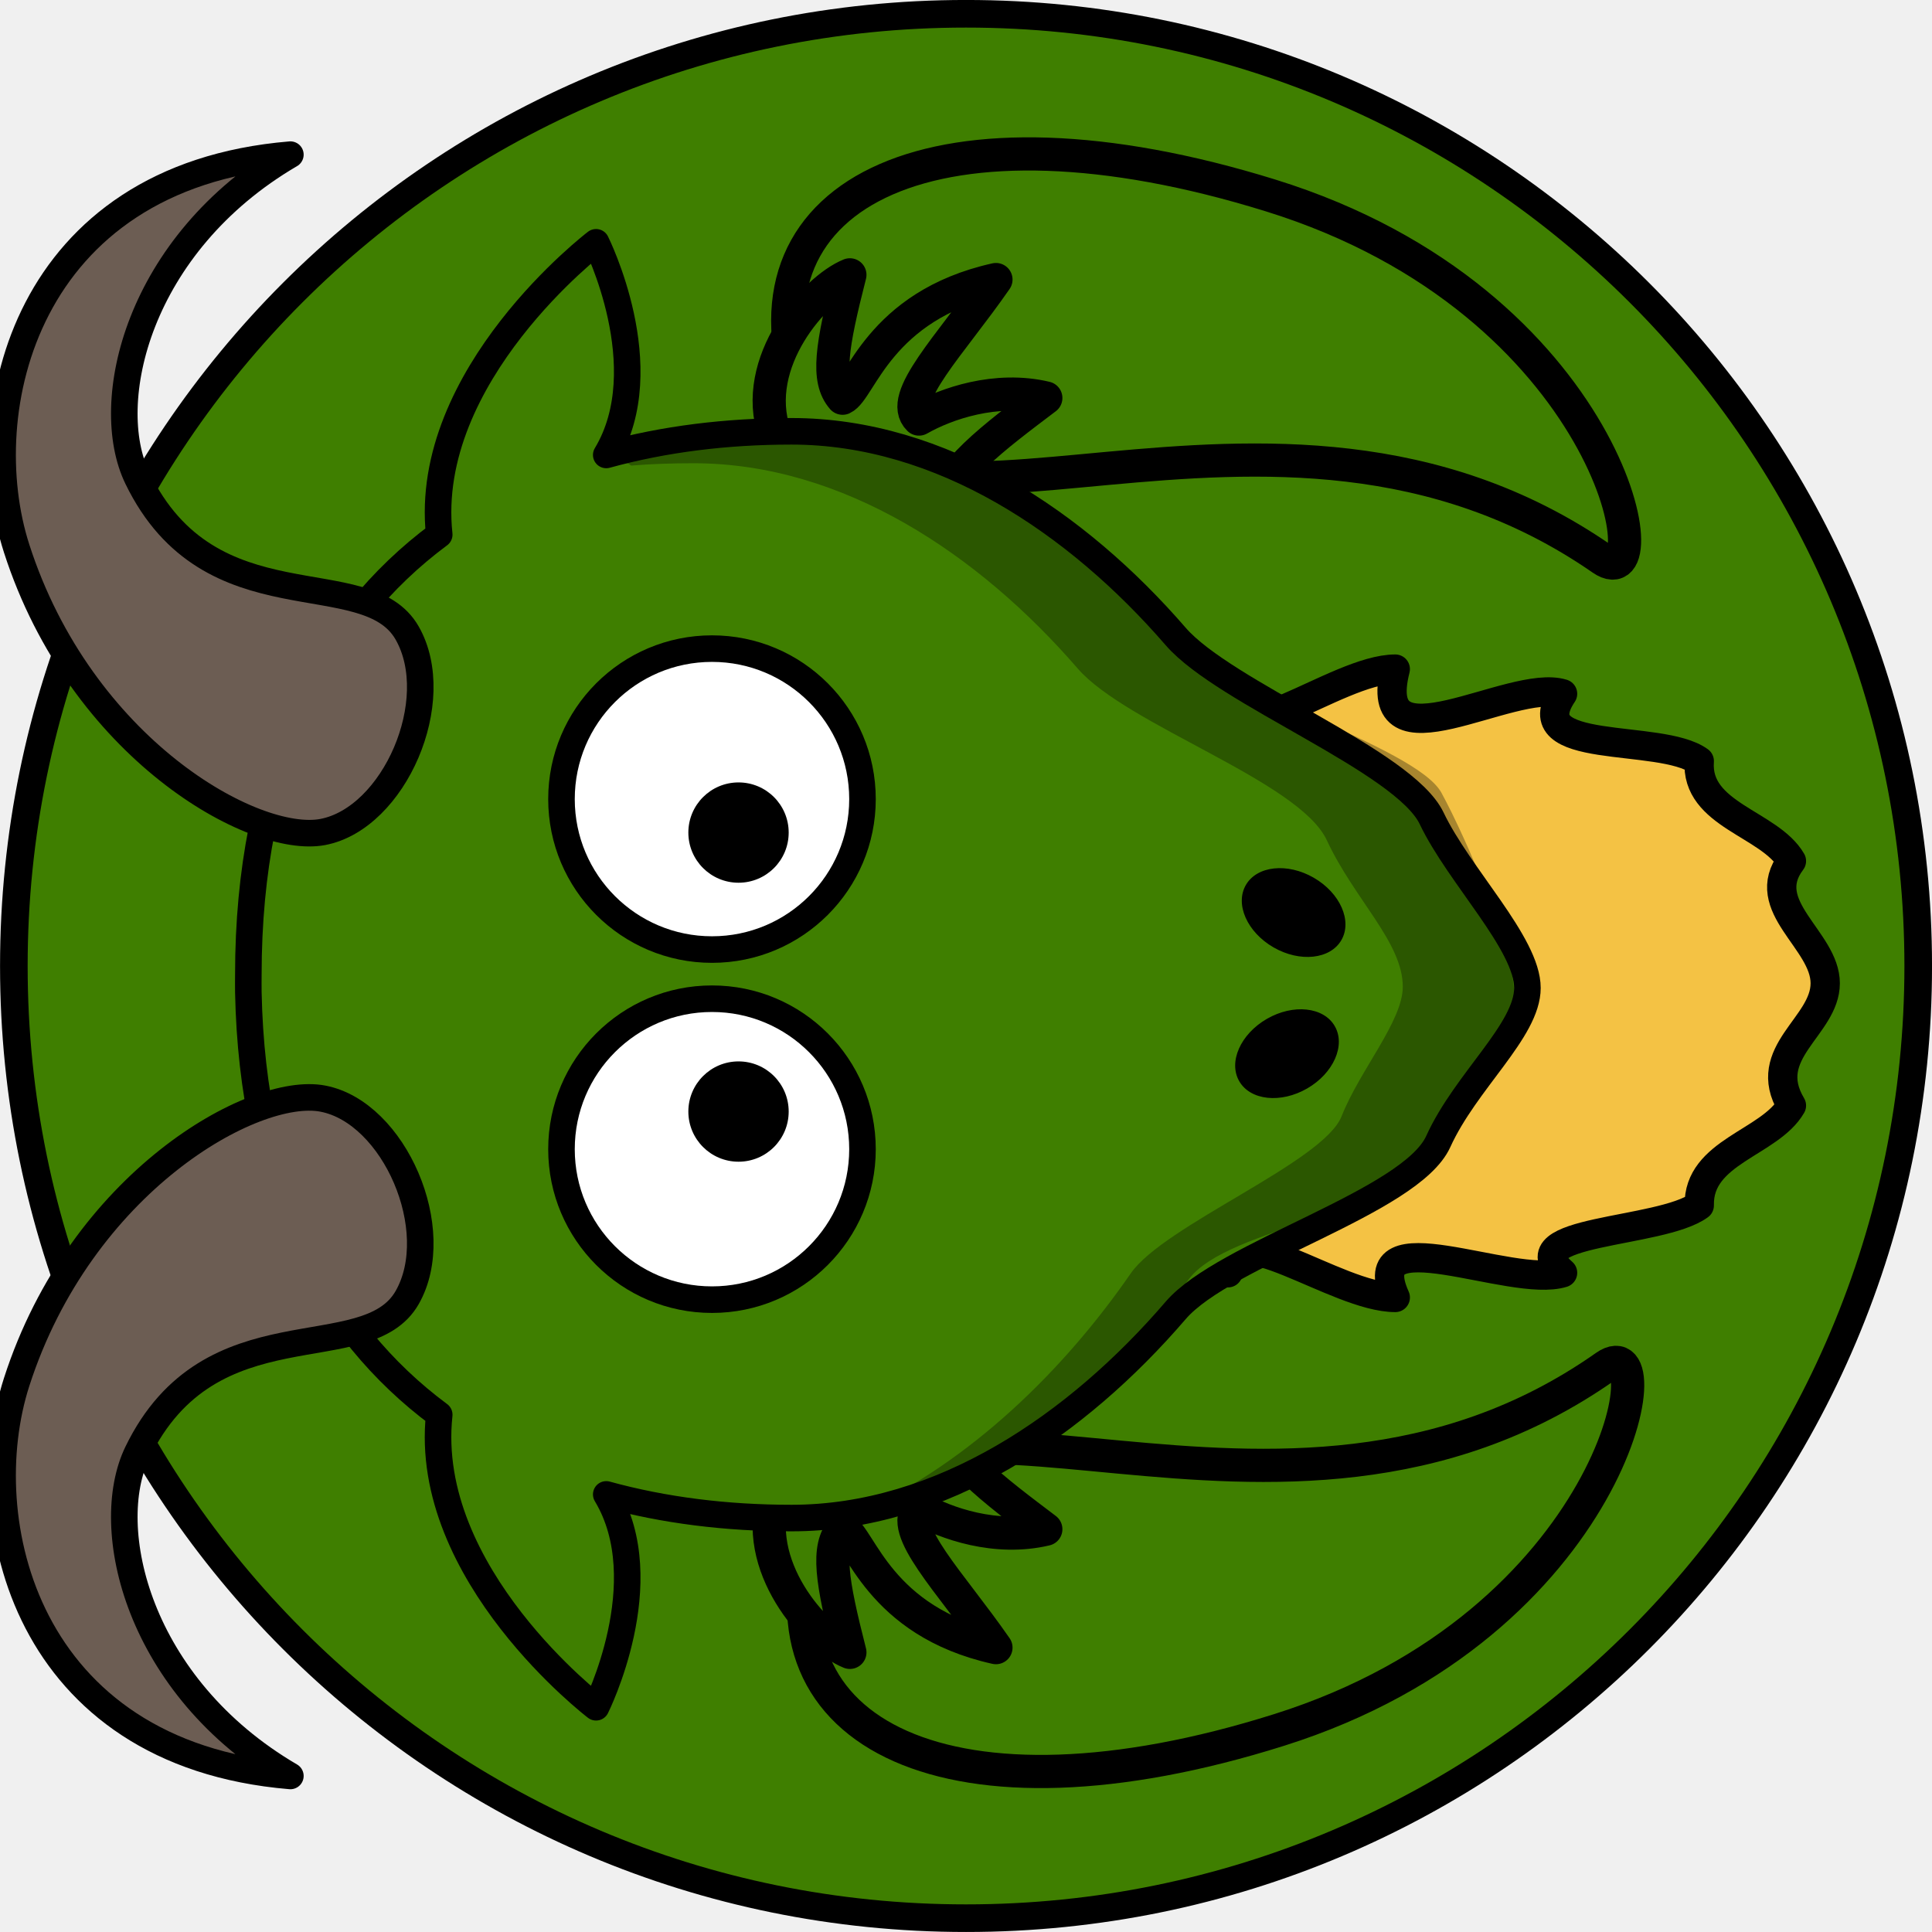
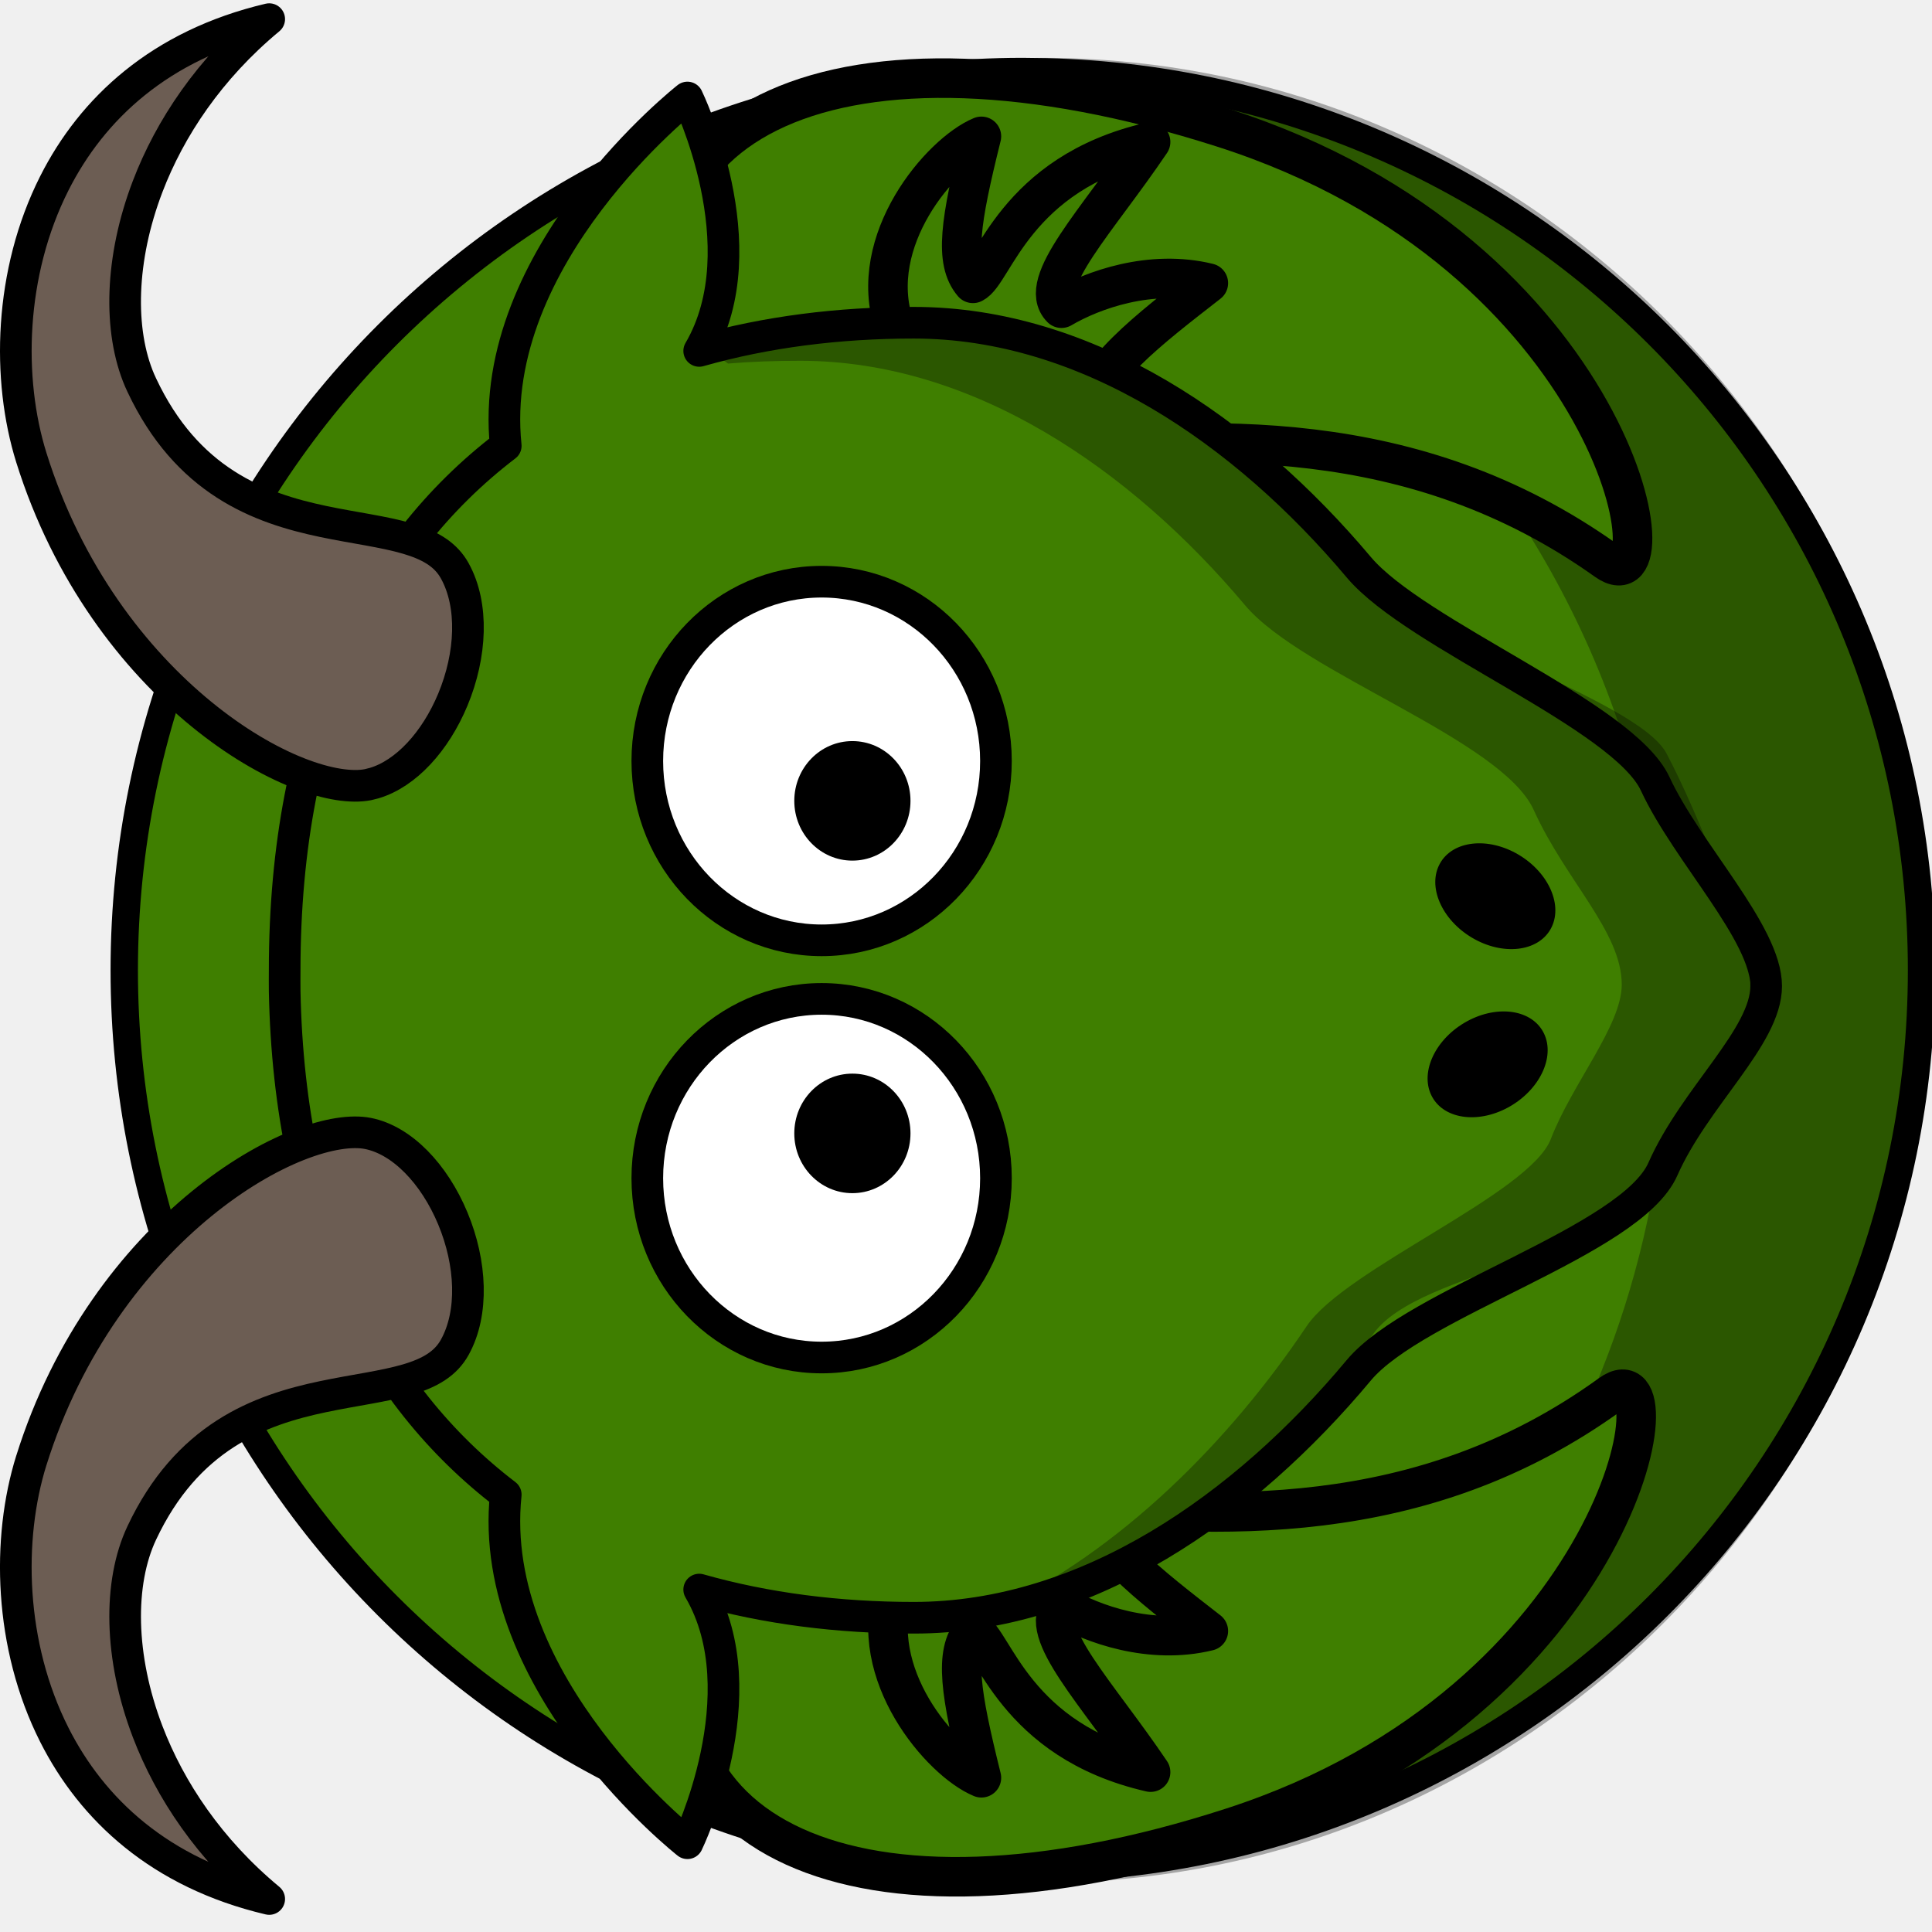
<svg xmlns="http://www.w3.org/2000/svg" width="90" height="90" viewBox="0 0 90 90" fill="none">
-   <g clip-path="url(#clip0_394_5691)">
-     <mask id="mask0_394_5691" style="mask-type:luminance" maskUnits="userSpaceOnUse" x="0" y="0" width="90" height="90">
-       <path d="M0 0L0 90H90V0H0Z" fill="white" />
-     </mask>
-     <g mask="url(#mask0_394_5691)">
-       <path d="M45.002 0.642C69.497 0.634 89.358 20.497 89.358 45.001C89.358 69.503 69.497 89.364 45.002 89.356C20.506 89.364 0.645 69.503 0.645 45.001C0.645 20.497 20.506 0.634 45.002 0.642Z" fill="#3F7F00" stroke="black" stroke-width="1.286" stroke-linecap="round" stroke-linejoin="round" />
-       <path fill-rule="evenodd" clip-rule="evenodd" d="M57.543 55.5C63.088 53.103 64.758 51.987 67.931 52.058C69.376 52.089 65.569 49.215 63.666 49.017C66.416 49.163 67.164 48.646 70.01 48.34C72.852 48.037 77.785 47.029 76.678 46.738C74.383 46.129 69.62 45.844 68.148 44.177C70.993 43.423 75.765 39.563 73.944 40.2C69.524 41.746 67.403 42.316 64.65 40.961C67.594 38.536 68.81 37.151 67.164 37.617C64.387 38.403 60.574 37.283 58.965 35.248C56.921 32.663 57.434 55.5 57.543 55.5Z" fill="#6C5D53" stroke="black" stroke-width="1.237" stroke-linejoin="round" />
-       <path d="M53.156 40.27C54.384 40.979 54.962 42.281 54.443 43.178C53.926 44.072 52.51 44.223 51.282 43.515C50.054 42.807 49.476 41.505 49.995 40.608C50.512 39.711 51.928 39.562 53.156 40.27Z" fill="black" />
-       <path d="M53.156 50.397C54.384 49.688 54.962 48.386 54.443 47.489C53.926 46.596 52.51 46.444 51.282 47.152C50.054 47.861 49.476 49.163 49.995 50.059C50.512 50.956 51.928 51.105 53.156 50.397Z" fill="black" />
-       <path d="M64.998 31.169C63.77 36 70.394 31.577 72.791 32.319C70.821 35.248 77.347 34.132 79.159 35.455C78.974 37.967 82.438 38.36 83.452 40.11C81.847 42.225 85.026 43.784 85.026 45.804C85.026 47.824 81.971 49.02 83.452 51.501C82.438 53.251 79.101 53.643 79.159 56.153C77.347 57.478 70.447 57.273 72.791 59.291C70.394 60.032 63.272 56.612 64.998 60.441C62.233 60.441 57.105 56.385 57.204 59.291C54.81 58.55 53.025 54.833 50.839 56.153C47.211 53.504 44.969 49.843 44.969 45.804C44.969 41.765 47.211 38.106 50.839 35.455C52.15 37.413 54.81 33.059 57.204 32.319C56.981 35.588 62.233 31.169 64.998 31.169Z" fill="#F4C244" stroke="black" stroke-width="1.364" stroke-linecap="round" stroke-linejoin="round" />
-       <path fill-rule="evenodd" clip-rule="evenodd" d="M37.979 71.493C41.931 61.525 59.48 74.428 74.792 63.656C77.622 61.667 75.269 75.646 59.585 80.588C44.331 85.398 35.025 80.823 37.979 71.493Z" fill="#3F7F00" stroke="black" stroke-width="1.546" />
-       <path fill-rule="evenodd" clip-rule="evenodd" d="M36.084 69.584C34.942 72.896 37.961 76.317 39.591 76.973C38.737 73.629 38.496 72.092 39.251 71.226C40.086 71.6 40.918 75.534 46.395 76.753C44.261 73.679 41.799 71.236 42.81 70.255C44.057 70.966 46.398 71.789 48.718 71.236C46.386 69.47 43.924 67.663 43.859 66.003" fill="#3F7F00" />
-       <path d="M36.084 69.584C34.942 72.896 37.961 76.317 39.591 76.973C38.737 73.629 38.496 72.092 39.251 71.226C40.086 71.6 40.918 75.534 46.395 76.753C44.261 73.679 41.799 71.236 42.81 70.255C44.057 70.966 46.398 71.789 48.718 71.236C46.386 69.47 43.924 67.663 43.859 66.003" stroke="black" stroke-width="1.546" stroke-linecap="round" stroke-linejoin="round" />
-       <path fill-rule="evenodd" clip-rule="evenodd" d="M37.249 18.201C41.261 28.169 59.081 15.266 74.632 26.038C77.505 28.027 75.117 14.047 59.189 9.105C43.701 4.296 34.249 8.87 37.249 18.201Z" fill="#3F7F00" stroke="black" stroke-width="1.546" />
-       <path fill-rule="evenodd" clip-rule="evenodd" d="M36.084 20.192C34.942 16.88 37.961 13.459 39.591 12.803C38.737 16.147 38.496 17.684 39.251 18.55C40.086 18.175 40.918 14.241 46.395 13.023C44.261 16.097 41.799 18.54 42.81 19.521C44.057 18.809 46.398 17.987 48.718 18.54C46.386 20.306 43.924 22.113 43.859 23.773" fill="#3F7F00" />
-       <path d="M36.084 20.192C34.942 16.88 37.961 13.459 39.591 12.803C38.737 16.147 38.496 17.684 39.251 18.55C40.086 18.175 40.918 14.241 46.395 13.023C44.261 16.097 41.799 18.54 42.81 19.521C44.057 18.809 46.398 17.987 48.718 18.54C46.386 20.306 43.924 22.113 43.859 23.773" stroke="black" stroke-width="1.546" stroke-linecap="round" stroke-linejoin="round" />
-       <path d="M11.569 46.226C11.758 55.544 15.173 61.978 20.461 65.904C19.66 73.346 27.767 79.531 27.767 79.531C27.767 79.531 30.69 73.689 28.241 69.615C30.934 70.357 33.842 70.717 36.873 70.717C43.856 70.717 50.187 66.377 54.767 61.044C57.059 58.377 65.716 56.002 66.999 53.179C68.28 50.355 71.153 48.011 71.153 46.022C71.153 43.956 67.97 40.802 66.69 38.117C65.406 35.436 57.059 32.296 54.767 29.649C50.184 24.354 43.856 20.092 36.873 20.092C33.842 20.092 30.934 20.451 28.241 21.193C30.69 17.12 27.767 11.287 27.767 11.287C27.767 11.287 19.663 17.463 20.461 24.905C15.019 28.944 11.569 35.64 11.569 45.404C11.569 45.682 11.563 45.954 11.569 46.226Z" fill="#3F7F00" stroke="black" stroke-width="1.237" stroke-linecap="round" stroke-linejoin="round" />
-       <path d="M33.168 46.524C37.039 46.523 40.178 49.662 40.178 53.534C40.178 57.405 37.039 60.544 33.168 60.543C29.296 60.544 26.156 57.405 26.156 53.534C26.156 49.662 29.296 46.523 33.168 46.524Z" fill="white" stroke="black" stroke-width="1.237" stroke-linecap="round" stroke-linejoin="round" />
-       <path d="M33.168 30.215C37.039 30.215 40.178 33.353 40.178 37.225C40.178 41.097 37.039 44.235 33.168 44.234C29.296 44.235 26.156 41.097 26.156 37.225C26.156 33.353 29.296 30.215 33.168 30.215Z" fill="white" stroke="black" stroke-width="1.237" stroke-linecap="round" stroke-linejoin="round" />
-       <path d="M34.404 36.448C35.694 36.448 36.74 37.494 36.74 38.785C36.74 40.075 35.694 41.121 34.404 41.121C33.113 41.121 32.066 40.075 32.066 38.785C32.066 37.494 33.113 36.448 34.404 36.448Z" fill="black" />
-       <path d="M34.404 49.444C35.694 49.444 36.74 50.49 36.74 51.781C36.74 53.071 35.694 54.117 34.404 54.117C33.113 54.117 32.066 53.071 32.066 51.781C32.066 50.49 33.113 49.444 34.404 49.444Z" fill="black" />
-       <path fill-rule="evenodd" clip-rule="evenodd" d="M15.039 38.757C11.825 39.372 3.775 34.866 0.775 25.551C-1.288 19.146 1.155 8.237 13.527 7.204C6.401 11.373 4.7 18.765 6.398 22.266C9.803 29.299 17.058 26.126 18.97 29.494C20.751 32.627 18.37 38.117 15.039 38.757Z" fill="#6C5D53" stroke="black" stroke-width="1.237" stroke-linejoin="round" />
-       <path d="M28.582 21.107L29.404 21.689C30.355 21.611 31.321 21.58 32.304 21.58C39.288 21.58 45.615 25.842 50.199 31.137C52.488 33.788 60.529 36.383 61.809 39.144C63.093 41.903 65.347 43.901 65.347 45.967C65.347 47.566 63.34 49.858 62.496 52.001C61.648 54.146 54.226 57.07 52.673 59.321C49.565 63.824 45.192 68.104 40.114 70.418C46.336 69.24 51.622 64.742 55.355 59.623C57.22 57.063 65.499 56.59 66.51 53.515C67.519 50.439 70.537 48.166 70.537 46.332C70.537 44.266 68.341 39.12 67.147 36.93C65.951 34.74 56.48 32.105 54.306 29.495C49.955 24.277 43.859 20.093 36.875 20.093C33.971 20.093 31.181 20.424 28.582 21.107Z" fill="black" fill-opacity="0.314" />
-       <path d="M61.199 40.888C62.427 41.596 63.005 42.898 62.486 43.795C61.969 44.689 60.553 44.84 59.325 44.132C58.097 43.424 57.519 42.122 58.038 41.225C58.555 40.331 59.971 40.179 61.199 40.888Z" fill="black" />
-       <path d="M60.891 50.706C62.119 49.998 62.697 48.696 62.177 47.799C61.661 46.905 60.244 46.754 59.017 47.462C57.789 48.17 57.21 49.472 57.73 50.369C58.246 51.263 59.663 51.414 60.891 50.706Z" fill="black" />
-       <path fill-rule="evenodd" clip-rule="evenodd" d="M15.039 51.178C11.825 50.559 3.775 55.069 0.775 64.381C-1.288 70.789 1.155 81.694 13.527 82.731C6.401 78.561 4.7 71.17 6.398 67.665C9.803 60.636 17.058 63.806 18.97 60.441C20.751 57.308 18.37 51.815 15.039 51.178Z" fill="#6C5D53" stroke="black" stroke-width="1.237" stroke-linejoin="round" />
-     </g>
+   <g clip-path="url(#clip0_2250_673)">
+     <path d="M35.011 7.265C35.616 7.24 36.229 7.221 36.838 7.221C58.496 7.221 76.074 25.302 76.074 47.588C76.074 65.006 65.327 79.87 50.292 85.527C71.109 84.547 87.716 66.849 87.716 45.193C87.716 22.907 70.138 4.826 48.48 4.826C43.751 4.826 39.213 5.688 35.011 7.265Z" fill="black" fill-opacity="0.314" />
+     <path fill-rule="evenodd" clip-rule="evenodd" d="M55.046 57.226C61.469 54.37 63.404 53.039 67.079 53.124C68.752 53.161 64.342 49.737 62.139 49.501C65.323 49.675 66.191 49.059 69.486 48.694C72.778 48.333 78.492 47.132 77.209 46.785C74.551 46.059 69.035 45.72 67.33 43.733C70.625 42.834 76.153 38.235 74.043 38.994C68.924 40.837 66.466 41.515 63.278 39.901C66.688 37.011 68.096 35.36 66.19 35.916C62.974 36.853 58.557 35.519 56.694 33.093C54.326 30.012 54.921 57.226 55.046 57.226Z" fill="#6C5D53" stroke="black" stroke-width="1.474" stroke-linejoin="round" />
+     <path d="M49.967 39.079C51.389 39.923 52.059 41.474 51.457 42.543C50.858 43.608 49.218 43.789 47.796 42.945C46.374 42.101 45.704 40.549 46.306 39.48C46.904 38.412 48.544 38.235 49.967 39.079Z" fill="black" />
+     <path d="M49.967 51.145C51.389 50.301 52.059 48.749 51.457 47.681C50.858 46.615 49.218 46.435 47.796 47.279C46.374 48.123 45.704 49.674 46.306 50.743C46.904 51.812 48.544 51.989 49.967 51.145Z" fill="black" />
+     <path d="M5.788 45.197C5.789 22.07 24.532 3.325 47.651 3.332L48.732 3.346C71.35 3.912 89.513 22.432 89.513 45.197C89.513 68.321 70.769 87.065 47.651 87.057L46.569 87.044C23.951 86.479 5.788 67.959 5.788 45.197Z" fill="#3F7F00" stroke="black" stroke-width="1.275" stroke-linecap="round" stroke-linejoin="round" />
+     <path d="M34.367 5.263C35.006 5.236 35.653 5.217 36.296 5.217C59.154 5.217 77.705 24.252 77.705 47.715C77.705 66.052 66.363 81.7 50.496 87.656C72.465 86.624 89.992 67.992 89.992 45.193C89.992 21.73 71.441 2.695 48.583 2.695C43.592 2.695 38.802 3.603 34.367 5.263Z" fill="black" fill-opacity="0.314" />
+     <path fill-rule="evenodd" clip-rule="evenodd" d="M32.388 74.283C36.967 62.405 57.292 77.781 75.028 64.944C78.305 62.574 75.579 79.233 57.414 85.122C39.746 90.853 28.967 85.402 32.388 74.283Z" fill="#3F7F00" stroke="black" stroke-width="1.842" />
+     <path fill-rule="evenodd" clip-rule="evenodd" d="M31.54 16.784C36.186 28.663 56.826 13.287 74.838 26.123C78.166 28.493 75.4 11.835 56.952 5.945C39.012 0.214 28.065 5.665 31.54 16.784Z" fill="#3F7F00" stroke="black" stroke-width="1.842" />
+     <path fill-rule="evenodd" clip-rule="evenodd" d="M41.656 74.01C40.334 77.957 43.83 82.033 45.718 82.815C44.729 78.831 44.45 76.999 45.324 75.967C46.291 76.413 47.255 81.101 53.599 82.553C51.127 78.89 48.276 75.978 49.447 74.81C50.891 75.657 53.602 76.638 56.289 75.978C53.588 73.874 50.737 71.721 50.661 69.742" fill="#3F7F00" />
+     <path d="M41.656 74.01C40.334 77.957 43.83 82.033 45.718 82.815C44.729 78.831 44.45 76.999 45.324 75.967C46.291 76.413 47.255 81.101 53.599 82.553C51.127 78.89 48.276 75.978 49.447 74.81C50.891 75.657 53.602 76.638 56.289 75.978C53.588 73.874 50.737 71.721 50.661 69.742" stroke="black" stroke-width="1.842" stroke-linecap="round" stroke-linejoin="round" />
+     <path fill-rule="evenodd" clip-rule="evenodd" d="M41.656 15.156C40.334 11.209 43.83 7.133 45.718 6.352C44.729 10.336 44.45 12.167 45.324 13.199C46.291 12.753 47.255 8.065 53.599 6.613C51.127 10.277 48.276 13.188 49.447 14.357C50.891 13.509 53.602 12.528 56.289 13.188C53.588 15.293 50.737 17.445 50.661 19.424" fill="#3F7F00" />
+     <path d="M41.656 15.156C40.334 11.209 43.83 7.133 45.718 6.352C44.729 10.336 44.45 12.167 45.324 13.199C46.291 12.753 47.255 8.065 53.599 6.613C51.127 10.277 48.276 13.188 49.447 14.357C50.891 13.509 53.602 12.528 56.289 13.188C53.588 15.293 50.737 17.445 50.661 19.424" stroke="black" stroke-width="1.842" stroke-linecap="round" stroke-linejoin="round" />
+     <path d="M13.261 46.177C13.48 57.281 17.435 64.947 23.56 69.626C22.633 78.495 32.023 85.865 32.023 85.865C32.023 85.865 35.408 78.903 32.571 74.048C35.691 74.933 39.059 75.361 42.569 75.361C50.658 75.361 57.991 70.19 63.296 63.834C65.95 60.656 75.977 57.827 77.463 54.462C78.947 51.097 82.275 48.304 82.275 45.934C82.275 43.472 78.588 39.713 77.105 36.514C75.619 33.318 65.95 29.578 63.296 26.423C57.987 20.113 50.658 15.034 42.569 15.034C39.059 15.034 35.691 15.462 32.571 16.347C35.408 11.493 32.023 4.542 32.023 4.542C32.023 4.542 22.636 11.902 23.56 20.769C17.257 25.582 13.261 33.562 13.261 45.197C13.261 45.528 13.255 45.853 13.261 46.177Z" fill="#3F7F00" stroke="black" stroke-width="1.474" stroke-linecap="round" stroke-linejoin="round" />
+     <path d="M38.275 46.532C42.759 46.532 46.395 50.272 46.395 54.886C46.395 59.499 42.759 63.239 38.275 63.238C33.79 63.239 30.154 59.499 30.154 54.886C30.154 50.272 33.79 46.532 38.275 46.532Z" fill="white" stroke="black" stroke-width="1.474" stroke-linecap="round" stroke-linejoin="round" />
+     <path d="M38.275 27.098C42.759 27.097 46.395 30.837 46.395 35.451C46.395 40.065 42.759 43.804 38.275 43.804C33.79 43.804 30.154 40.065 30.154 35.451C30.154 30.837 33.79 27.097 38.275 27.098Z" fill="white" stroke="black" stroke-width="1.474" stroke-linecap="round" stroke-linejoin="round" />
+     <path d="M39.707 34.523C41.202 34.522 42.414 35.769 42.414 37.307C42.414 38.845 41.202 40.091 39.707 40.091C38.212 40.091 37.001 38.845 37.001 37.307C37.001 35.769 38.212 34.522 39.707 34.523Z" fill="black" />
+     <path d="M39.707 50.014C41.202 50.013 42.414 51.26 42.414 52.798C42.414 54.336 41.202 55.582 39.707 55.582C38.212 55.582 37.001 54.336 37.001 52.798C37.001 51.26 38.212 50.013 39.707 50.014Z" fill="black" />
+     <path d="M1.461 21.319C0.319 17.669 0.424 12.712 2.53 8.54C4.287 5.06 7.451 2.093 12.541 0.891C9.76 3.198 7.917 5.968 6.878 8.686C5.595 12.043 5.512 15.4 6.504 17.719L6.604 17.939C7.646 20.154 9.001 21.597 10.499 22.561C11.986 23.519 13.577 23.981 15.048 24.291C15.779 24.445 16.504 24.565 17.159 24.684C17.826 24.806 18.43 24.926 18.97 25.085C19.981 25.382 20.677 25.783 21.105 26.456L21.187 26.595C22.071 28.195 21.96 30.511 21.096 32.589C20.281 34.548 18.905 36.043 17.432 36.48L17.136 36.554C16.403 36.698 15.278 36.553 13.887 36.003C12.515 35.461 10.956 34.553 9.392 33.275C6.264 30.721 3.152 26.722 1.461 21.319Z" fill="#6C5D53" stroke="black" stroke-width="1.474" stroke-linejoin="round" />
+     <path d="M32.963 16.244L33.915 16.936C35.016 16.844 36.135 16.807 37.275 16.807C45.363 16.807 52.693 21.886 58.001 28.196C60.652 31.354 69.966 34.446 71.449 37.737C72.936 41.025 75.547 43.406 75.547 45.867C75.547 47.773 73.222 50.504 72.244 53.058C71.263 55.614 62.665 59.099 60.867 61.781C57.267 67.146 52.202 72.246 46.32 75.004C53.527 73.601 59.649 68.241 63.973 62.14C66.133 59.09 75.723 58.526 76.894 54.862C78.062 51.197 81.558 48.488 81.558 46.302C81.558 43.84 79.015 37.708 77.632 35.099C76.246 32.489 65.277 29.349 62.759 26.239C57.718 20.021 50.658 15.035 42.569 15.035C39.205 15.035 35.974 15.429 32.963 16.244Z" fill="black" fill-opacity="0.314" />
+     <path d="M70.743 39.816C72.165 40.66 72.835 42.212 72.233 43.28C71.635 44.345 69.995 44.526 68.572 43.682C67.15 42.838 66.48 41.286 67.082 40.218C67.68 39.153 69.321 38.972 70.743 39.816Z" fill="black" />
+     <path d="M70.385 51.514C71.807 50.67 72.477 49.118 71.875 48.049C71.277 46.984 69.636 46.804 68.214 47.648C66.792 48.492 66.122 50.043 66.724 51.112C67.322 52.177 68.963 52.358 70.385 51.514Z" fill="black" />
+     <path d="M2.53 80.813C0.424 76.641 0.318 71.683 1.46 68.031H1.461C3.152 62.631 6.264 58.632 9.392 56.077C10.956 54.8 12.515 53.892 13.887 53.35C15.278 52.8 16.404 52.655 17.136 52.8H17.137C18.72 53.112 20.227 54.674 21.096 56.764C21.96 58.842 22.071 61.159 21.186 62.759C20.769 63.515 20.048 63.951 18.97 64.268C18.429 64.426 17.826 64.547 17.159 64.668C16.504 64.787 15.779 64.908 15.048 65.062C13.576 65.371 11.986 65.833 10.499 66.79C9.001 67.755 7.646 69.198 6.604 71.411C5.509 73.736 5.554 77.202 6.878 80.667C7.917 83.386 9.76 86.156 12.541 88.463C7.451 87.26 4.287 84.292 2.53 80.813Z" fill="#6C5D53" stroke="black" stroke-width="1.474" stroke-linejoin="round" />
  </g>
  <defs>
-     <clipPath id="clip0_394_5691">
+     <clipPath id="clip0_2250_673">
      <rect width="90" height="90" fill="white" transform="matrix(0 -1 1 0 0 90)" />
    </clipPath>
  </defs>
</svg>
